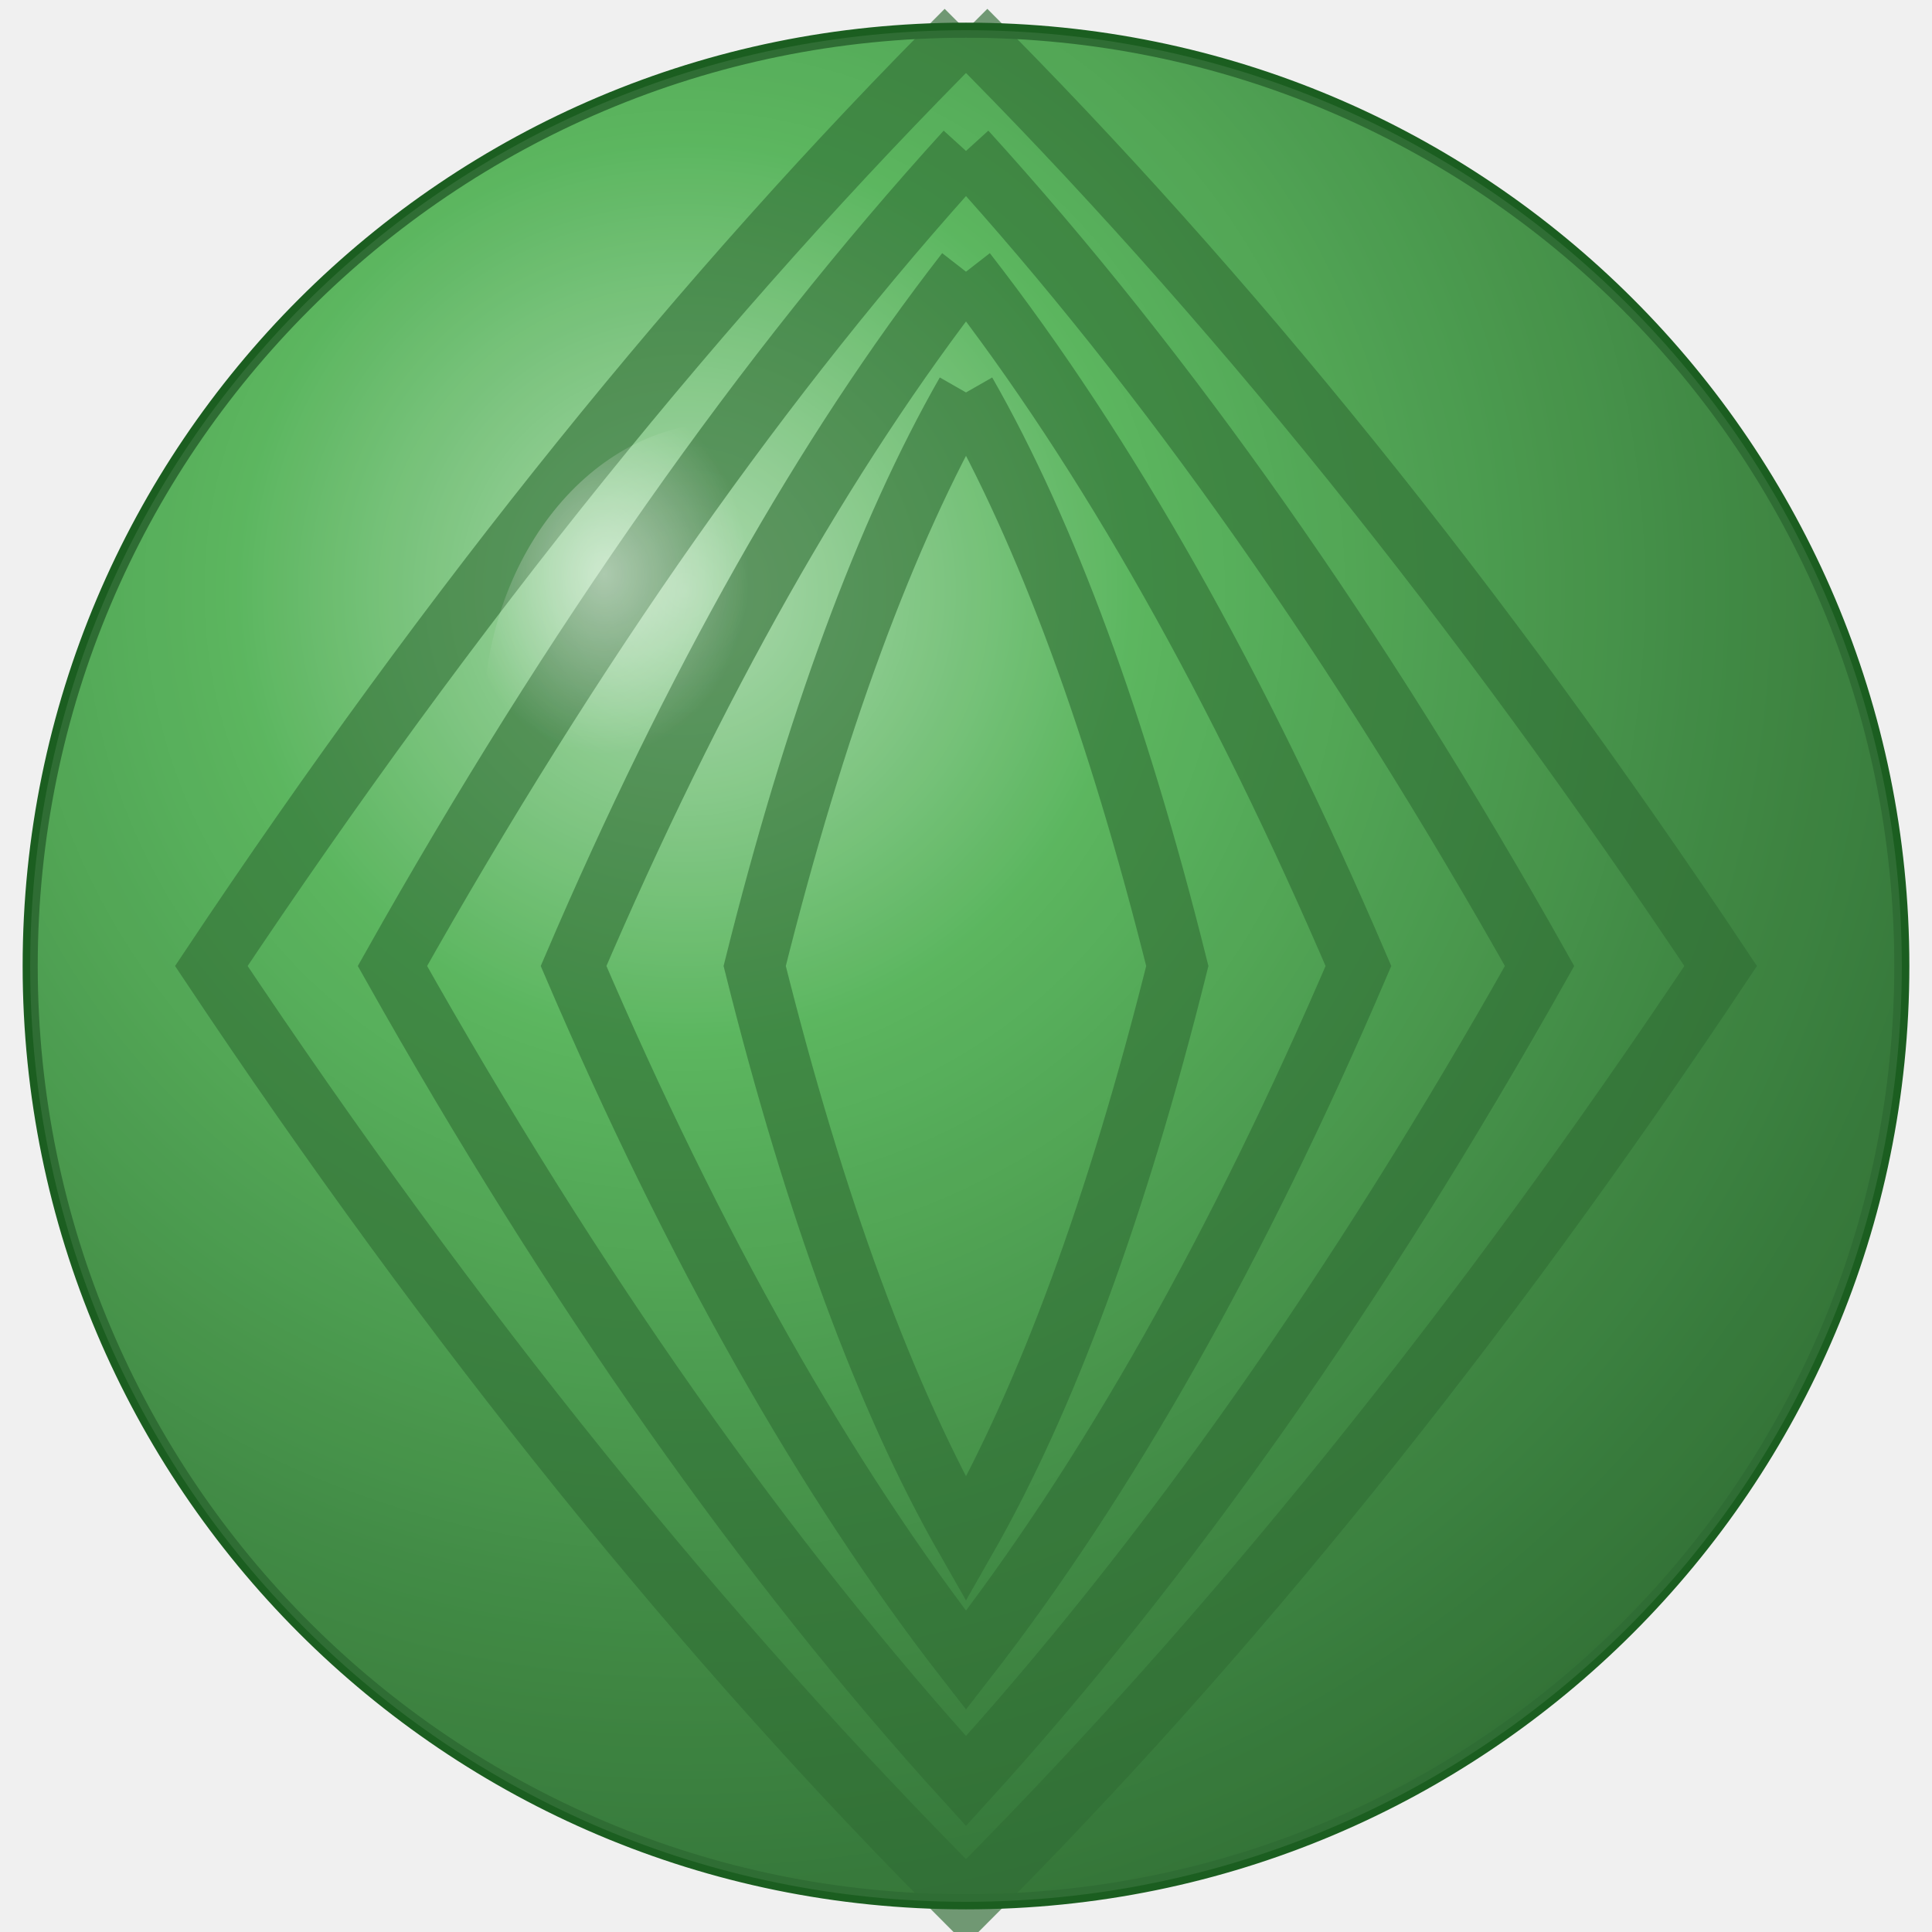
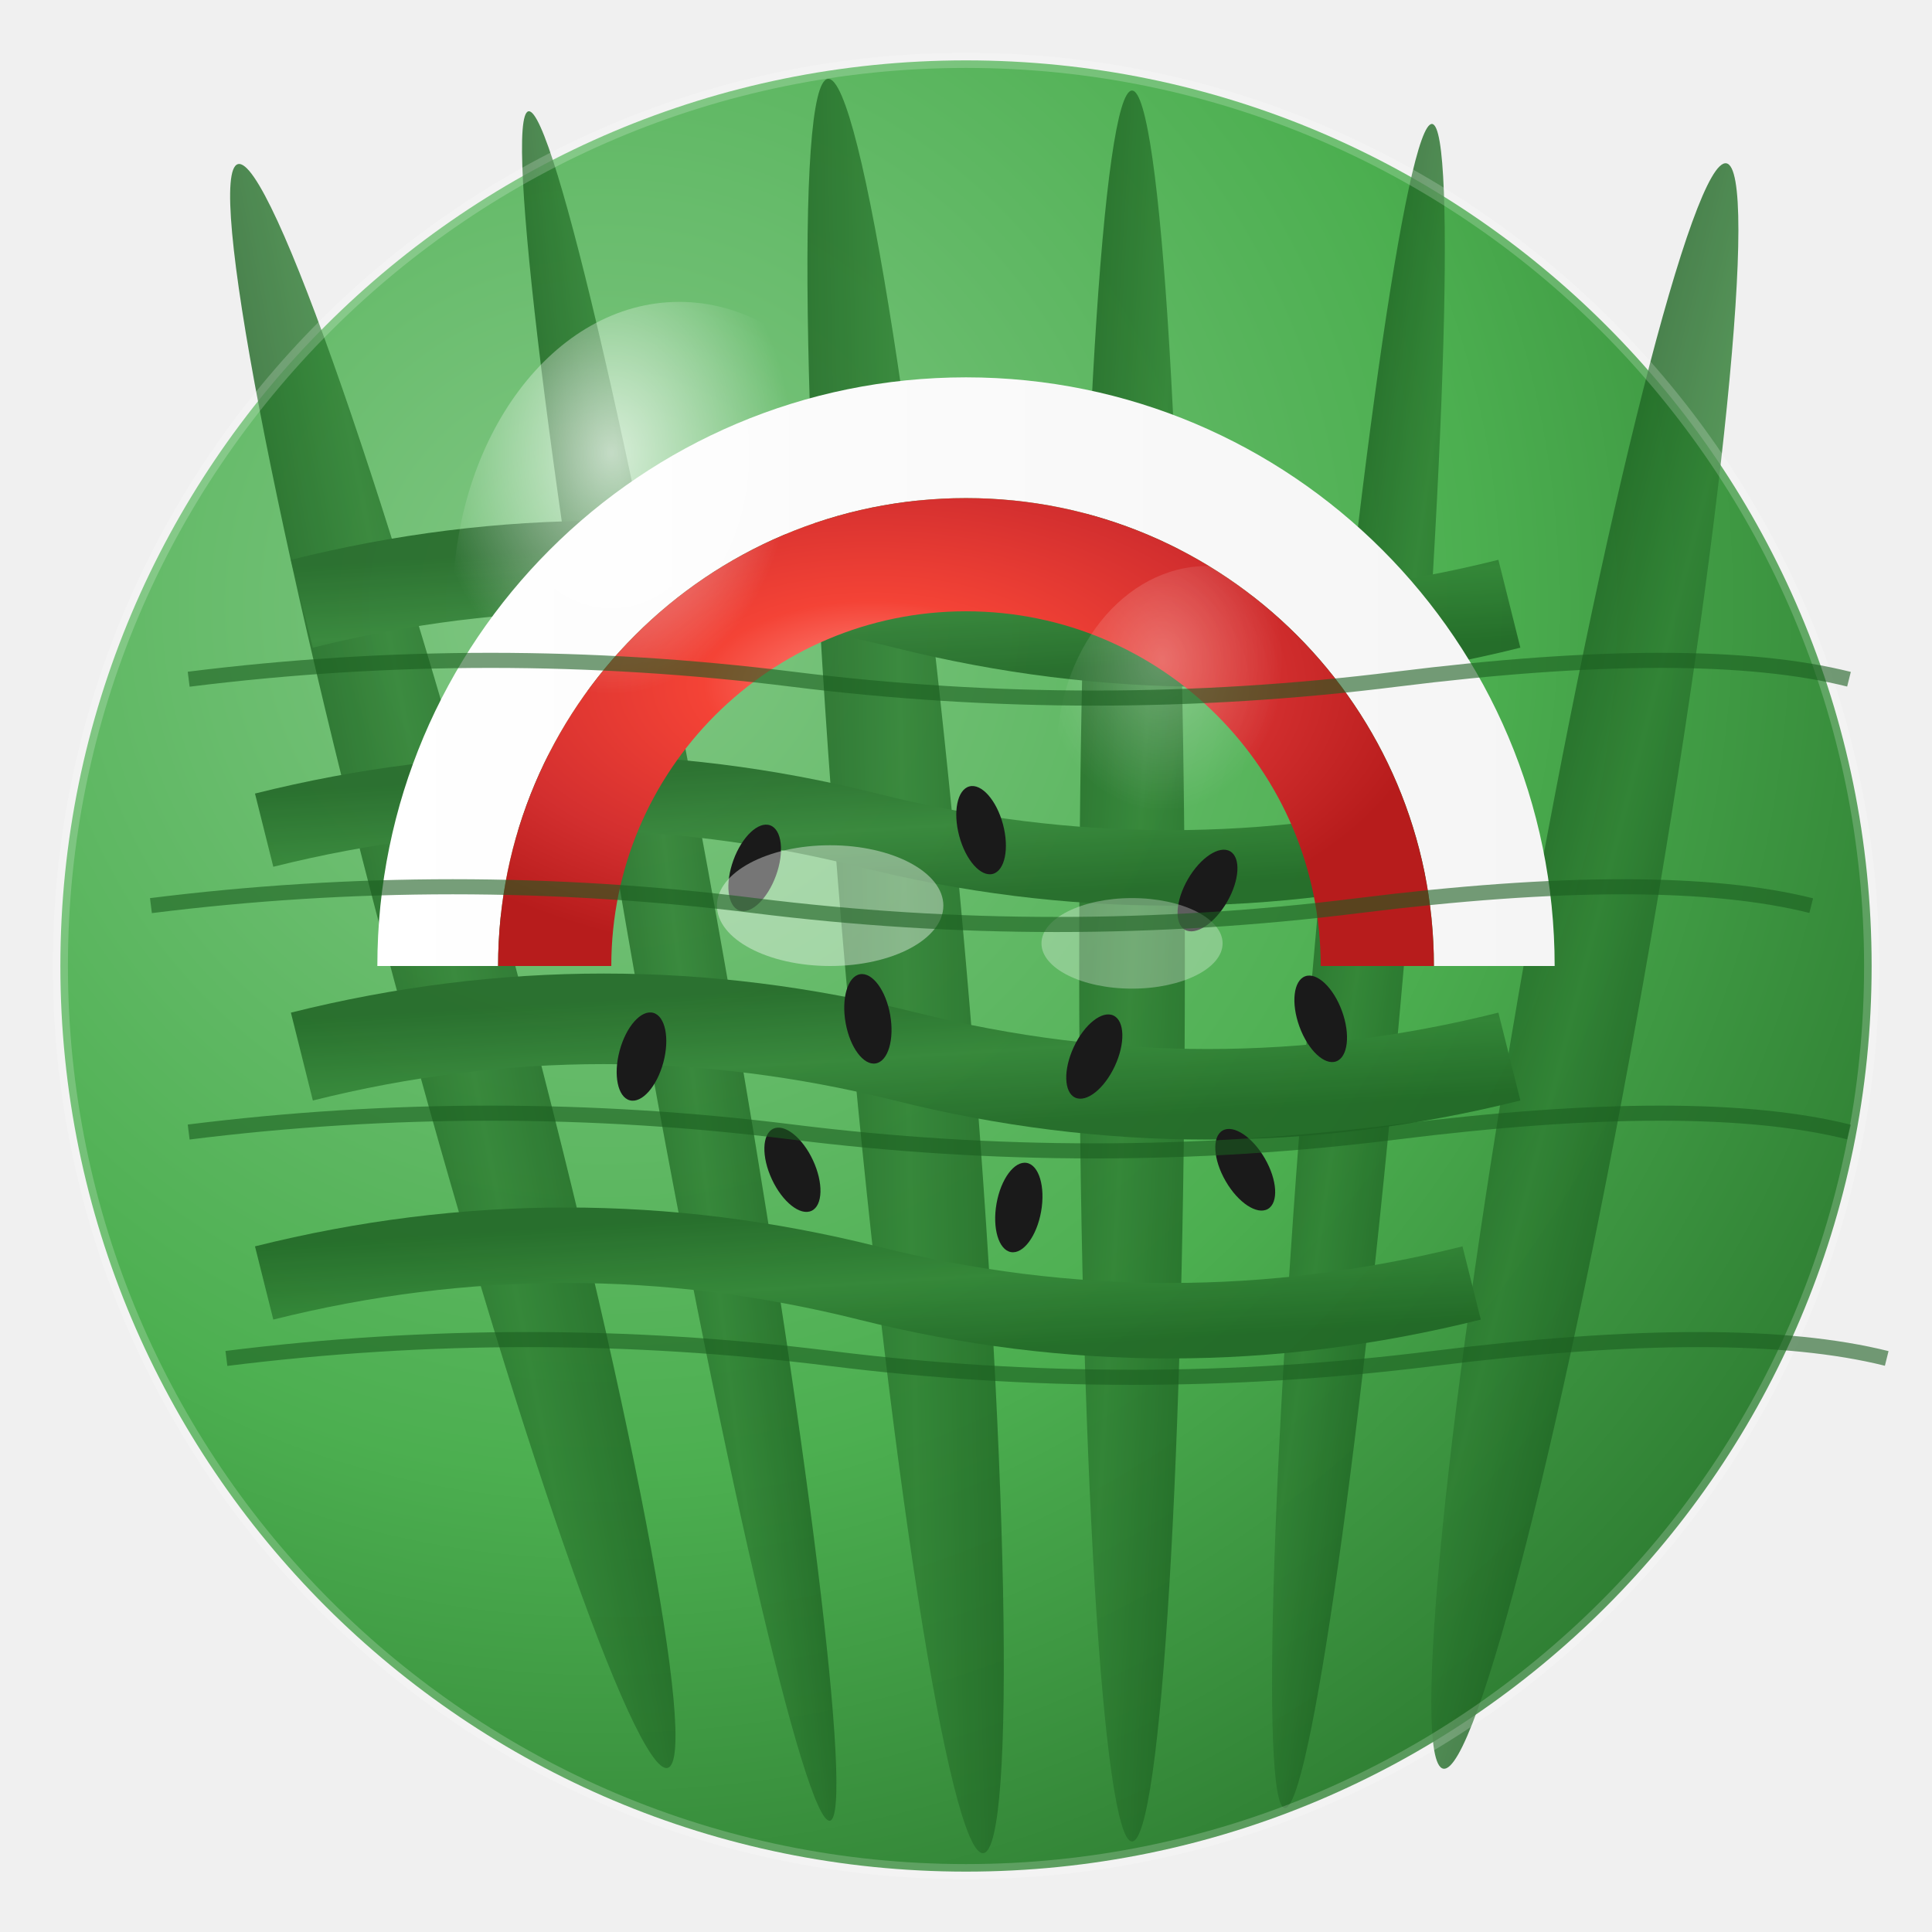
<svg xmlns="http://www.w3.org/2000/svg" width="256" height="256" viewBox="0 0 256 256">
  <defs>
-     <radialGradient id="watermelonGrad" cx="0.35" cy="0.3" r="0.8">
-       <stop offset="0%" stop-color="#A5D6A7" />
-       <stop offset="30%" stop-color="#4CAF50" />
-       <stop offset="70%" stop-color="#2E7D32" />
+     <radialGradient id="watermelonGradient" cx="0.3" cy="0.3" r="0.8">
+       <stop offset="0%" stop-color="#81C784" />
+       <stop offset="30%" stop-color="#66BB6A" />
+       <stop offset="60%" stop-color="#4CAF50" />
+       <stop offset="100%" stop-color="#2E7D32" />
+     </radialGradient>
+     <linearGradient id="stripeGradient" x1="0%" y1="0%" x2="100%" y2="100%">
+       <stop offset="0%" stop-color="#1B5E20" />
+       <stop offset="50%" stop-color="#2E7D32" />
      <stop offset="100%" stop-color="#1B5E20" />
-     </radialGradient>
-     <radialGradient id="highlight" cx="0.25" cy="0.25" r="0.3">
-       <stop offset="0%" stop-color="#FFFFFF" stop-opacity="0.5" />
+     </linearGradient>
+     <radialGradient id="watermelonHighlight" cx="0.35" cy="0.25" r="0.4">
+       <stop offset="0%" stop-color="#FFFFFF" stop-opacity="0.7" />
      <stop offset="100%" stop-color="#FFFFFF" stop-opacity="0" />
    </radialGradient>
+     <radialGradient id="fleshGradient" cx="0.4" cy="0.4" r="0.6">
+       <stop offset="0%" stop-color="#FF8A80" />
+       <stop offset="30%" stop-color="#F44336" />
+       <stop offset="70%" stop-color="#D32F2F" />
+       <stop offset="100%" stop-color="#B71C1C" />
+     </radialGradient>
+     <linearGradient id="whiteFleshGradient" x1="0%" y1="0%" x2="100%" y2="0%">
+       <stop offset="0%" stop-color="#FFFFFF" />
+       <stop offset="100%" stop-color="#F5F5F5" />
+     </linearGradient>
  </defs>
-   <circle cx="128" cy="128" r="124" fill="url(#watermelonGrad)" stroke="#1B5E20" stroke-width="2" />
-   <g stroke="#1B5E20" stroke-width="8" fill="none" opacity="0.6">
-     <path d="M128 4 Q180 56 228 128 Q180 200 128 252 Q76 200 28 128 Q76 56 128 4" />
-     <path d="M128 20 Q168 64 204 128 Q168 192 128 236 Q88 192 52 128 Q88 64 128 20" />
-     <path d="M128 36 Q156 72 180 128 Q156 184 128 220 Q100 184 76 128 Q100 72 128 36" />
-     <path d="M128 52 Q144 80 156 128 Q144 176 128 204 Q112 176 100 128 Q112 80 128 52" />
+   <circle cx="128" cy="128" r="120" fill="url(#watermelonGradient)" />
+   <g fill="url(#stripeGradient)" opacity="0.8">
+     <ellipse cx="60" cy="128" rx="8" ry="110" transform="rotate(-15 60 128)" />
+     <ellipse cx="90" cy="128" rx="6" ry="115" transform="rotate(-10 90 128)" />
+     <ellipse cx="120" cy="128" rx="8" ry="118" transform="rotate(-5 120 128)" />
+     <ellipse cx="150" cy="128" rx="7" ry="116" transform="rotate(0 150 128)" />
+     <ellipse cx="180" cy="128" rx="6" ry="112" transform="rotate(5 180 128)" />
+     <ellipse cx="210" cy="128" rx="8" ry="108" transform="rotate(10 210 128)" />
+     <path d="M40 80 Q80 70 120 80 Q160 90 200 80" stroke="url(#stripeGradient)" stroke-width="12" fill="none" />
+     <path d="M35 110 Q75 100 115 110 Q155 120 195 110" stroke="url(#stripeGradient)" stroke-width="10" fill="none" />
+     <path d="M40 140 Q80 130 120 140 Q160 150 200 140" stroke="url(#stripeGradient)" stroke-width="12" fill="none" />
+     <path d="M35 170 Q75 160 115 170 Q155 180 195 170" stroke="url(#stripeGradient)" stroke-width="10" fill="none" />
  </g>
-   <ellipse cx="96" cy="96" rx="32" ry="40" fill="url(#highlight)" />
-   <circle cx="128" cy="128" r="124" fill="#E8F5E8" opacity="0.1" />
+   <g>
+     <path d="M50 128 A78 78 0 0 1 206 128 L190 128 A62 62 0 0 0 66 128 Z" fill="url(#whiteFleshGradient)" />
+     <path d="M66 128 A62 62 0 0 1 190 128 L175 128 A47 47 0 0 0 81 128 Z" fill="url(#fleshGradient)" />
+     <g fill="#1A1A1A">
+       <ellipse cx="100" cy="115" rx="3" ry="6" transform="rotate(20 100 115)" />
+       <ellipse cx="130" cy="110" rx="3" ry="6" transform="rotate(-15 130 110)" />
+       <ellipse cx="160" cy="118" rx="3" ry="6" transform="rotate(30 160 118)" />
+       <ellipse cx="115" cy="135" rx="3" ry="6" transform="rotate(-10 115 135)" />
+       <ellipse cx="145" cy="140" rx="3" ry="6" transform="rotate(25 145 140)" />
+       <ellipse cx="175" cy="135" rx="3" ry="6" transform="rotate(-20 175 135)" />
+       <ellipse cx="85" cy="140" rx="3" ry="6" transform="rotate(15 85 140)" />
+       <ellipse cx="105" cy="155" rx="3" ry="6" transform="rotate(-25 105 155)" />
+       <ellipse cx="135" cy="160" rx="3" ry="6" transform="rotate(10 135 160)" />
+       <ellipse cx="165" cy="155" rx="3" ry="6" transform="rotate(-30 165 155)" />
+     </g>
+     <ellipse cx="110" cy="120" rx="15" ry="8" fill="#FFFFFF" opacity="0.4" />
+     <ellipse cx="150" cy="125" rx="12" ry="6" fill="#FFFFFF" opacity="0.3" />
+   </g>
+   <ellipse cx="90" cy="80" rx="30" ry="40" fill="url(#watermelonHighlight)" />
+   <ellipse cx="160" cy="100" rx="20" ry="25" fill="url(#watermelonHighlight)" opacity="0.4" />
+   <circle cx="128" cy="128" r="120" fill="none" stroke="#FFFFFF" stroke-width="2" opacity="0.2" />
+   <g stroke="#1B5E20" stroke-width="2" fill="none" opacity="0.6">
+     <path d="M25 90 Q65 85 105 90 Q145 95 185 90 Q225 85 245 90" />
+     <path d="M20 120 Q60 115 100 120 Q140 125 180 120 Q220 115 240 120" />
+     <path d="M25 150 Q65 145 105 150 Q145 155 185 150 Q225 145 245 150" />
+     <path d="M30 180 Q70 175 110 180 Q150 185 190 180 Q230 175 250 180" />
+   </g>
</svg>
